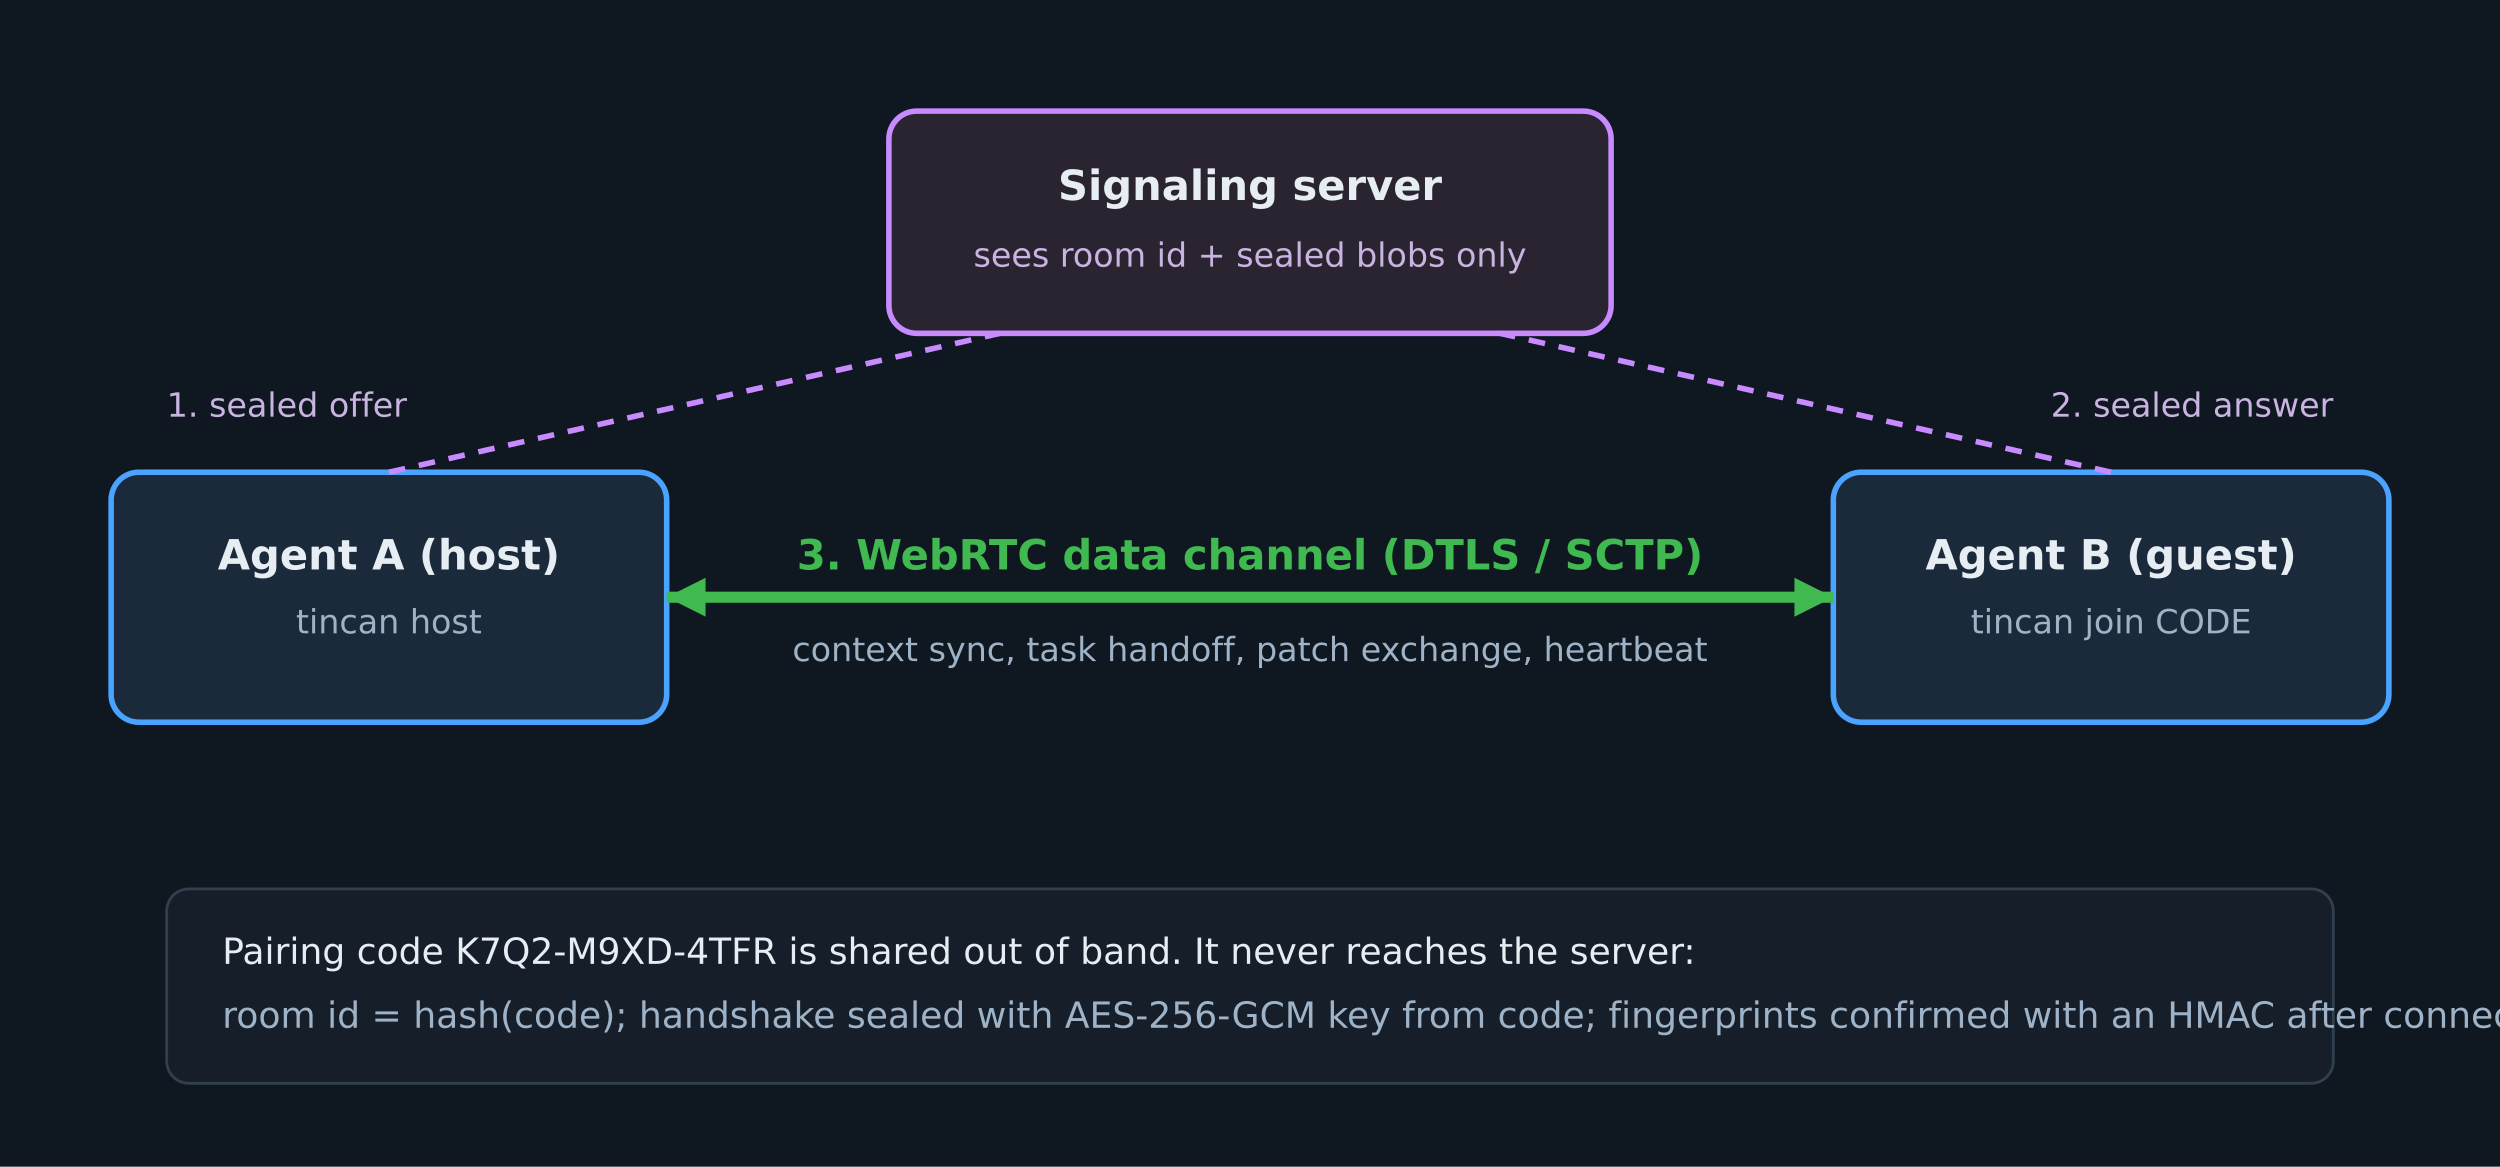
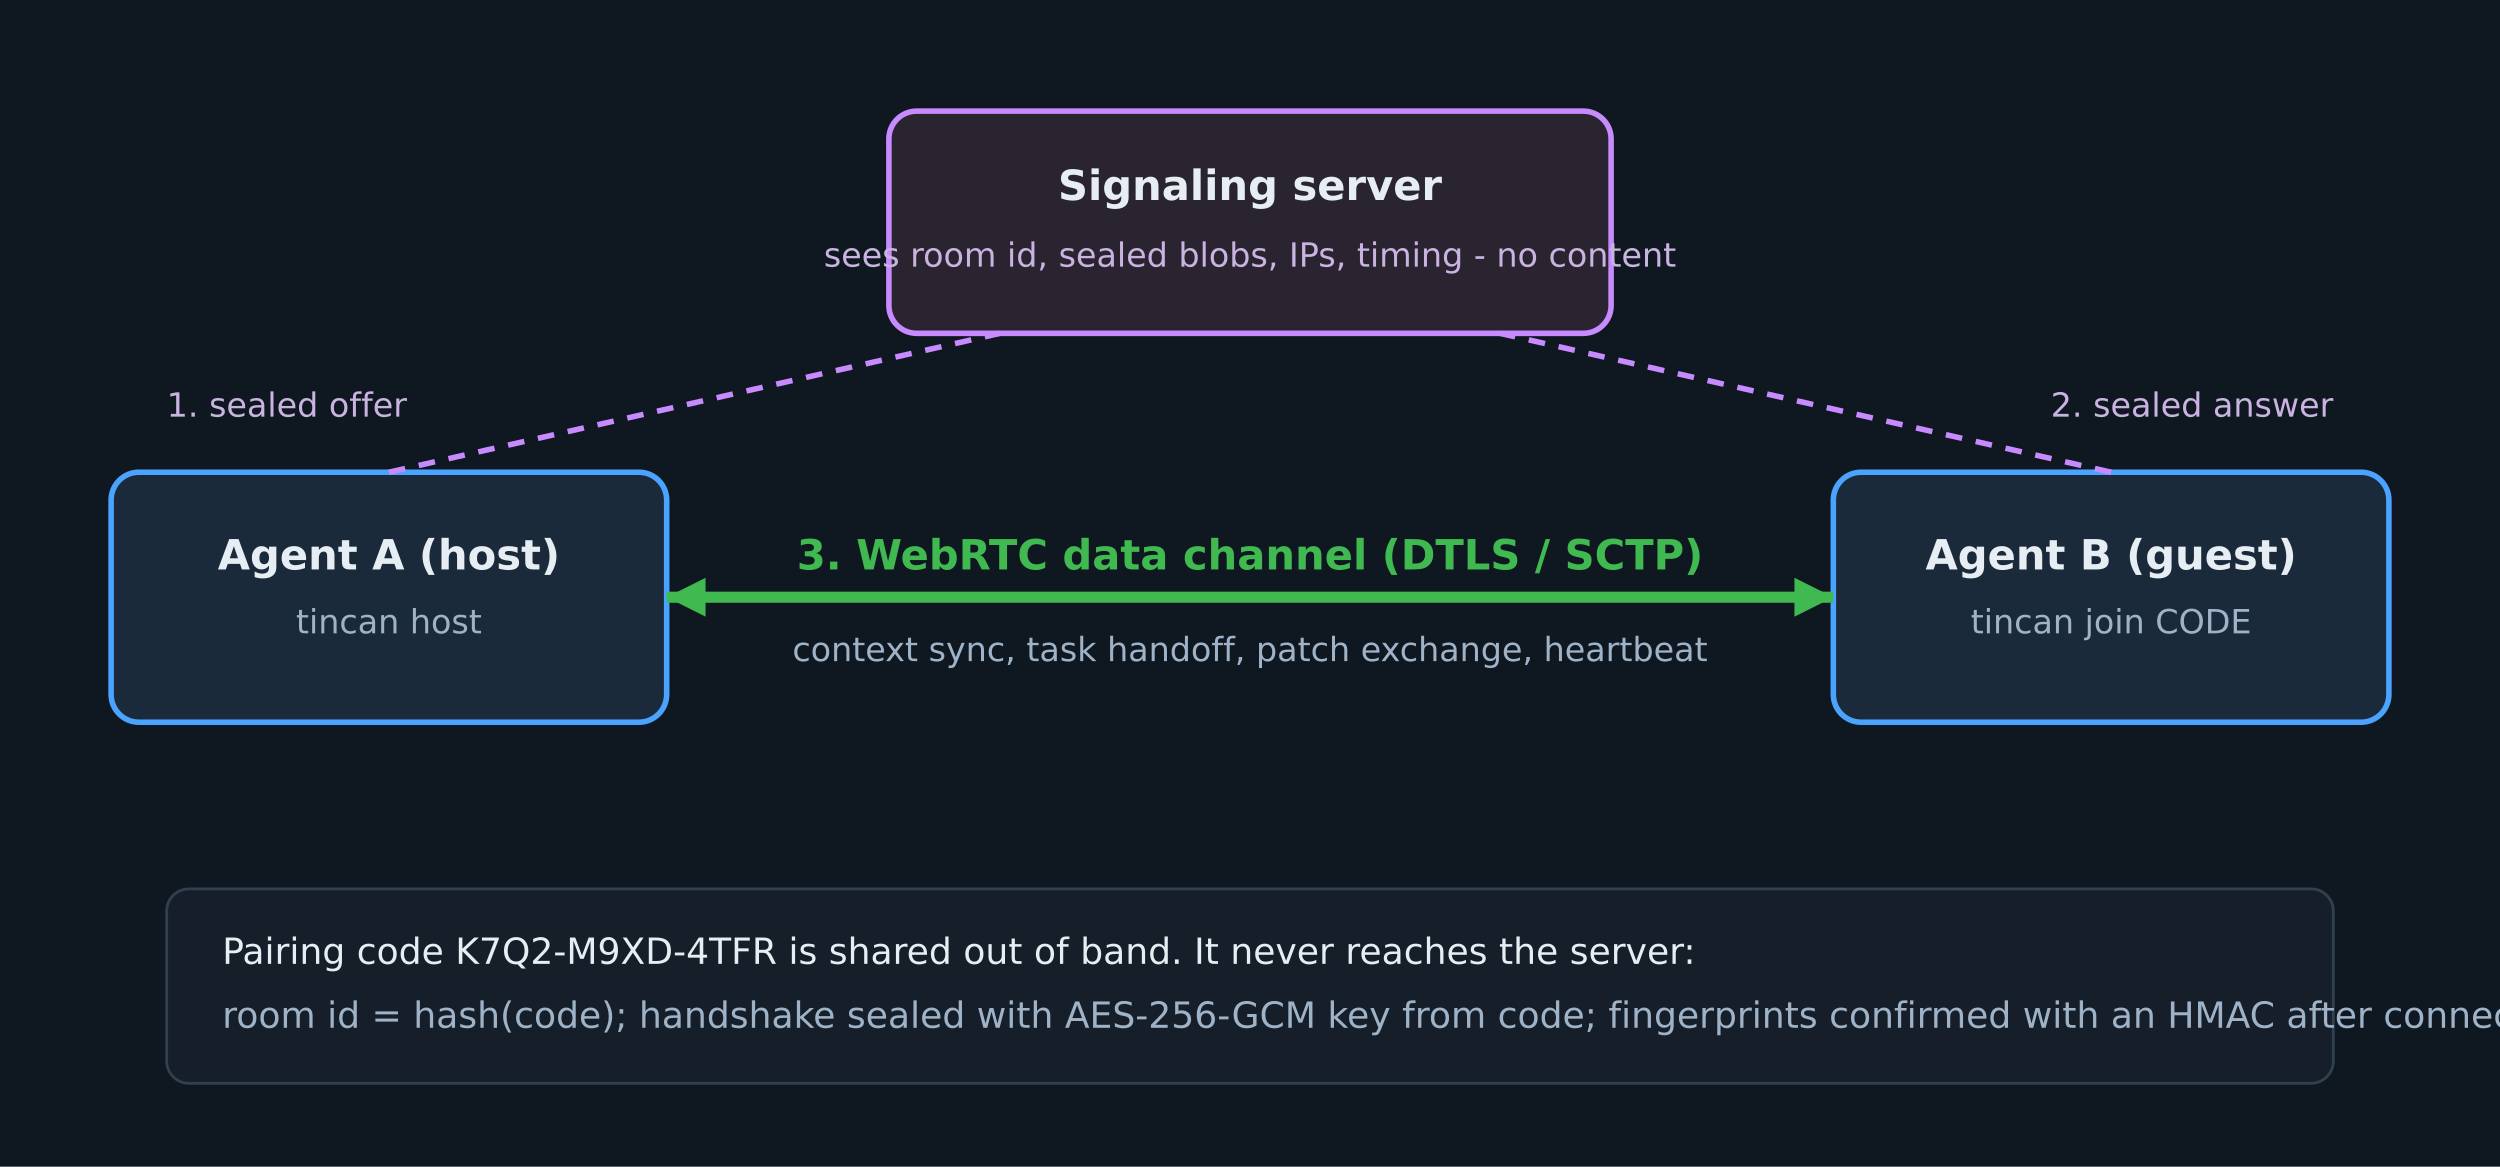
<svg xmlns="http://www.w3.org/2000/svg" width="900" height="420" viewBox="0 0 900 420" font-family="DejaVu Sans, Arial, sans-serif">
  <rect width="900" height="420" fill="#0f1720" />
  <g fill="#e6edf3" font-size="15">
    <rect x="40" y="170" width="200" height="90" rx="10" fill="#1b2a3a" stroke="#4aa3ff" stroke-width="2" />
    <text x="140" y="205" text-anchor="middle" font-weight="bold">Agent A (host)</text>
    <text x="140" y="228" text-anchor="middle" font-size="12" fill="#9fb3c8">tincan host</text>
    <rect x="660" y="170" width="200" height="90" rx="10" fill="#1b2a3a" stroke="#4aa3ff" stroke-width="2" />
    <text x="760" y="205" text-anchor="middle" font-weight="bold">Agent B (guest)</text>
    <text x="760" y="228" text-anchor="middle" font-size="12" fill="#9fb3c8">tincan join CODE</text>
    <rect x="320" y="40" width="260" height="80" rx="10" fill="#2a2330" stroke="#c78bff" stroke-width="2" />
    <text x="450" y="72" text-anchor="middle" font-weight="bold">Signaling server</text>
-     <text x="450" y="96" text-anchor="middle" font-size="12" fill="#c9b3e0">sees room id + sealed blobs only</text>
+     <text x="450" y="96" text-anchor="middle" font-size="12" fill="#c9b3e0">sees room id, sealed blobs, IPs, timing - no content</text>
    <path d="M140 170 L360 120" stroke="#c78bff" stroke-width="2" fill="none" stroke-dasharray="6 5" />
    <path d="M760 170 L540 120" stroke="#c78bff" stroke-width="2" fill="none" stroke-dasharray="6 5" />
    <text x="60" y="150" font-size="12" fill="#c9b3e0">1. sealed offer</text>
    <text x="840" y="150" font-size="12" fill="#c9b3e0" text-anchor="end">2. sealed answer</text>
    <path d="M240 215 L660 215" stroke="#3fb950" stroke-width="4" fill="none" />
    <polygon points="240,215 254,208 254,222" fill="#3fb950" />
    <polygon points="660,215 646,208 646,222" fill="#3fb950" />
    <text x="450" y="205" text-anchor="middle" fill="#3fb950" font-weight="bold">3. WebRTC data channel (DTLS / SCTP)</text>
    <text x="450" y="238" text-anchor="middle" font-size="12" fill="#9fb3c8">context sync, task handoff, patch exchange, heartbeat</text>
    <rect x="60" y="320" width="780" height="70" rx="8" fill="#161f29" stroke="#30404f" />
    <text x="80" y="347" font-size="13" fill="#e6edf3">Pairing code K7Q2-M9XD-4TFR is shared out of band. It never reaches the server:</text>
    <text x="80" y="370" font-size="13" fill="#9fb3c8">room id = hash(code); handshake sealed with AES-256-GCM key from code; fingerprints confirmed with an HMAC after connect.</text>
  </g>
</svg>
